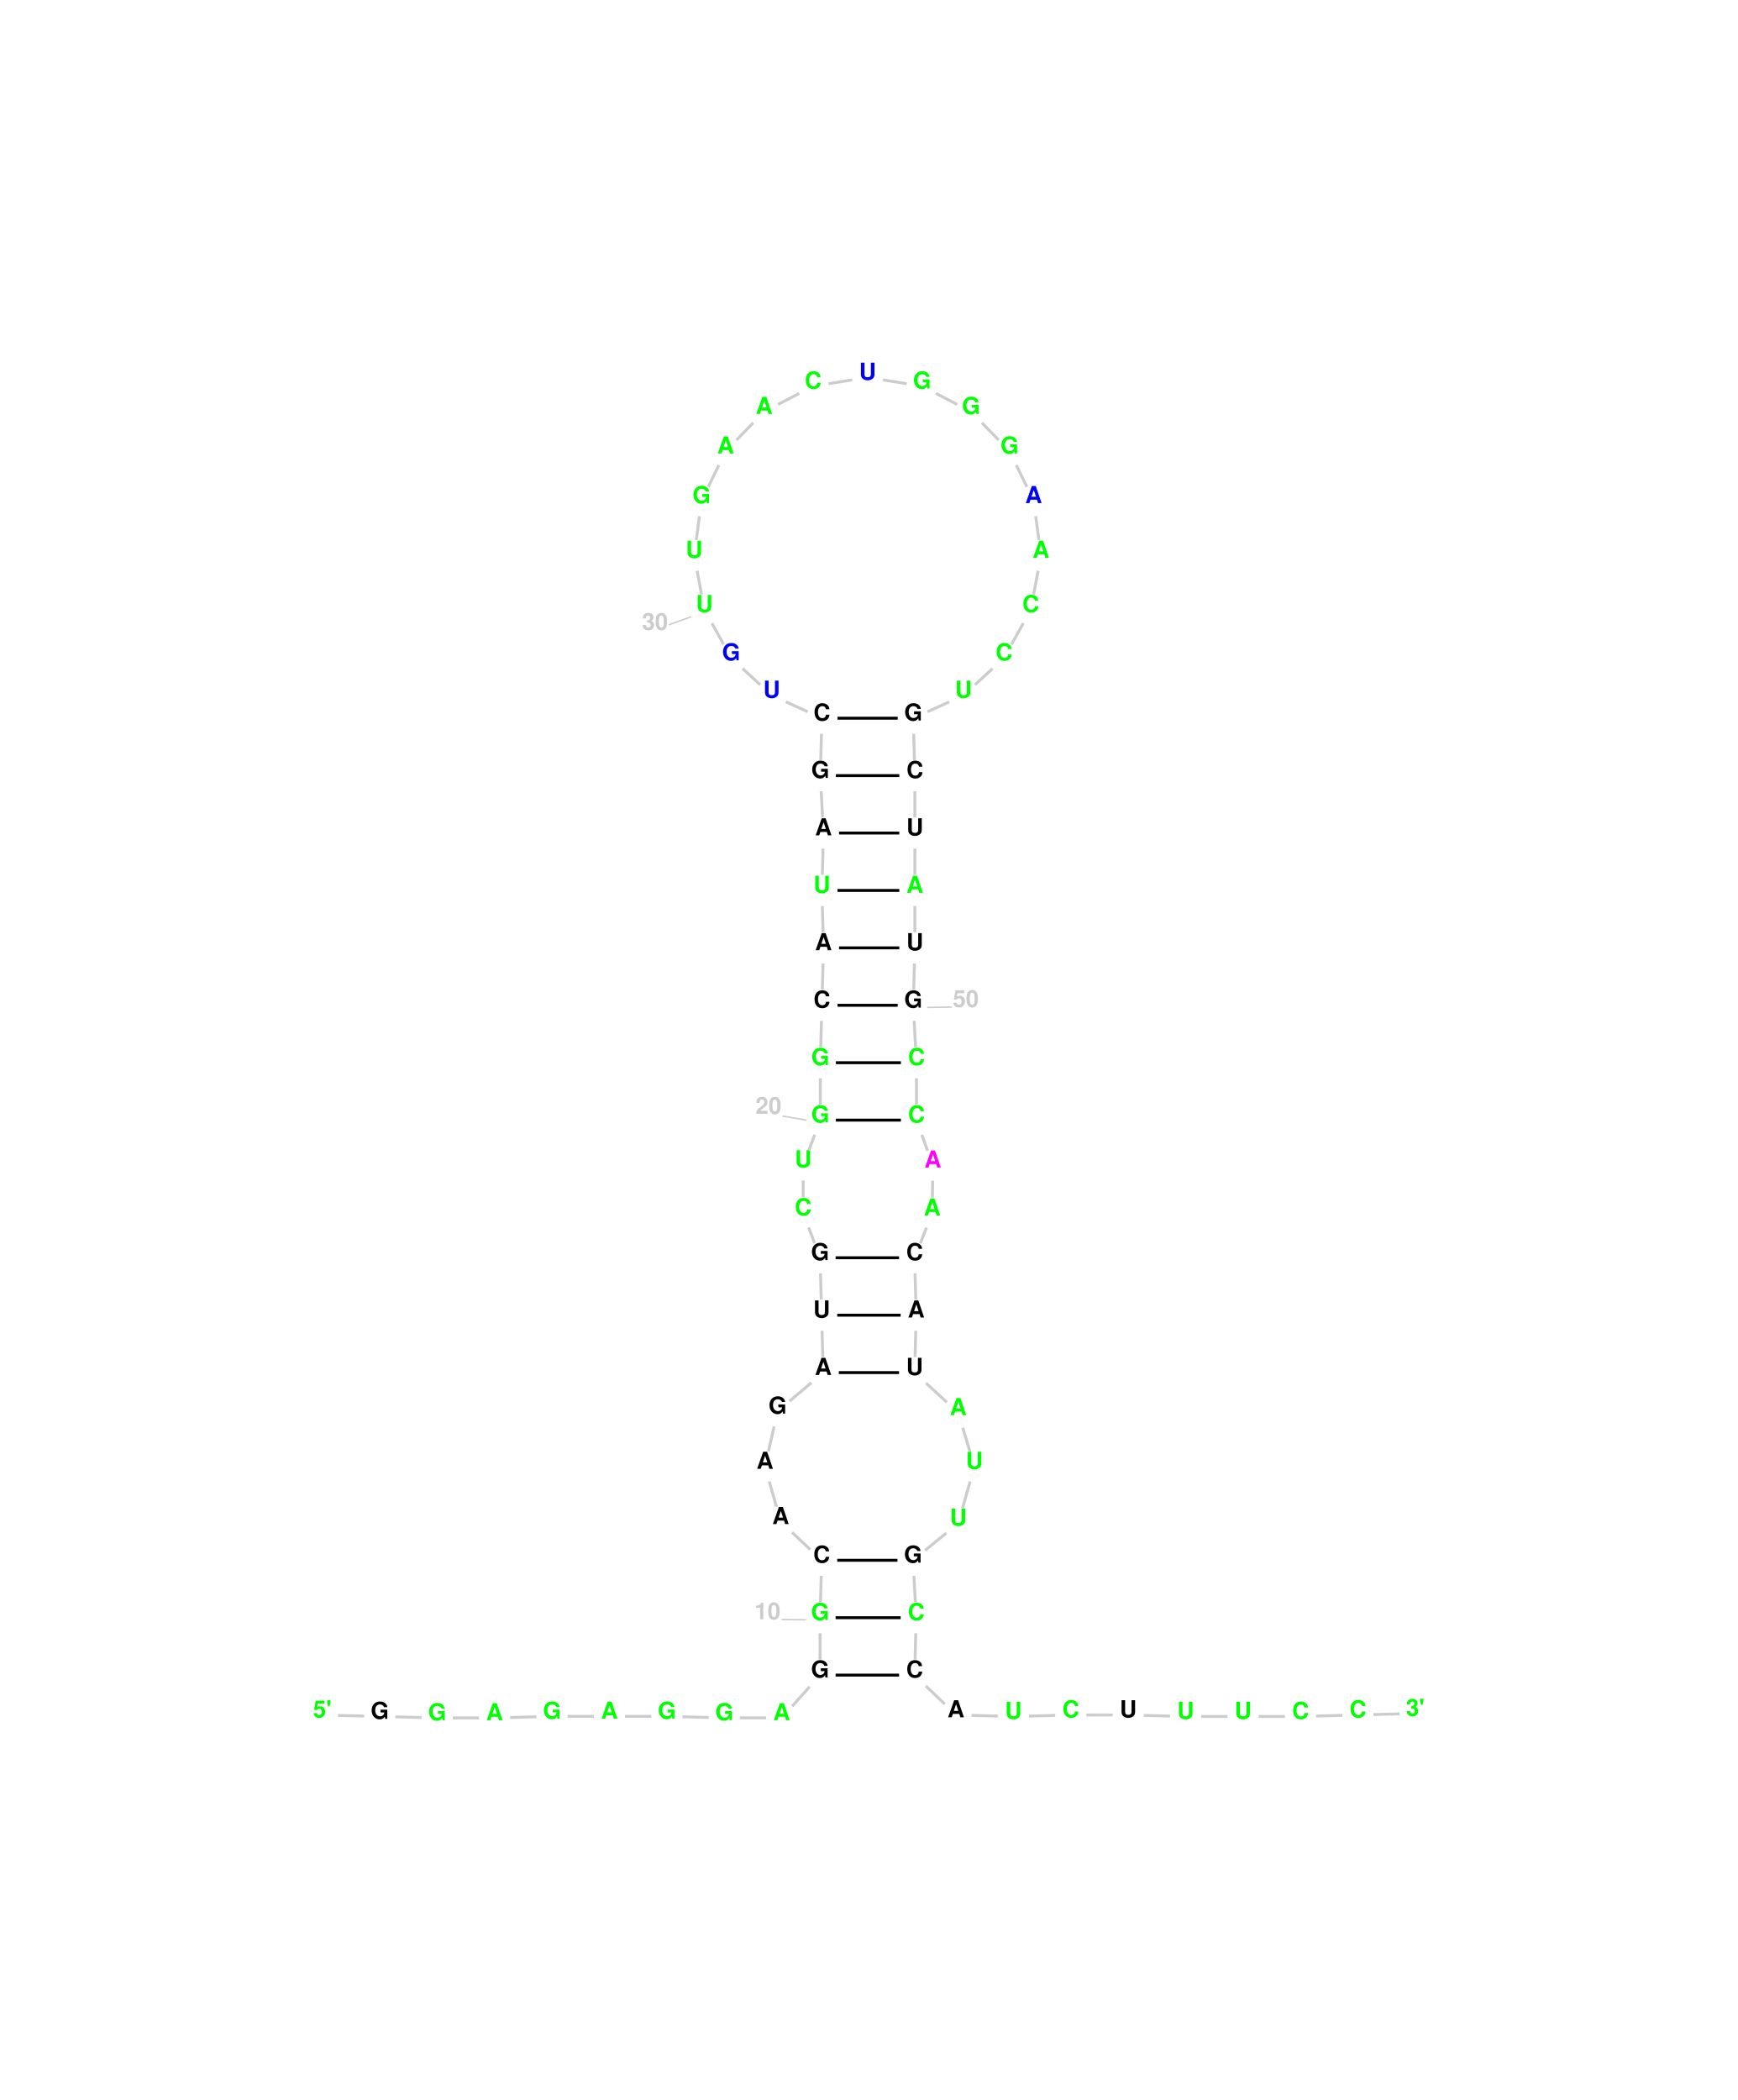
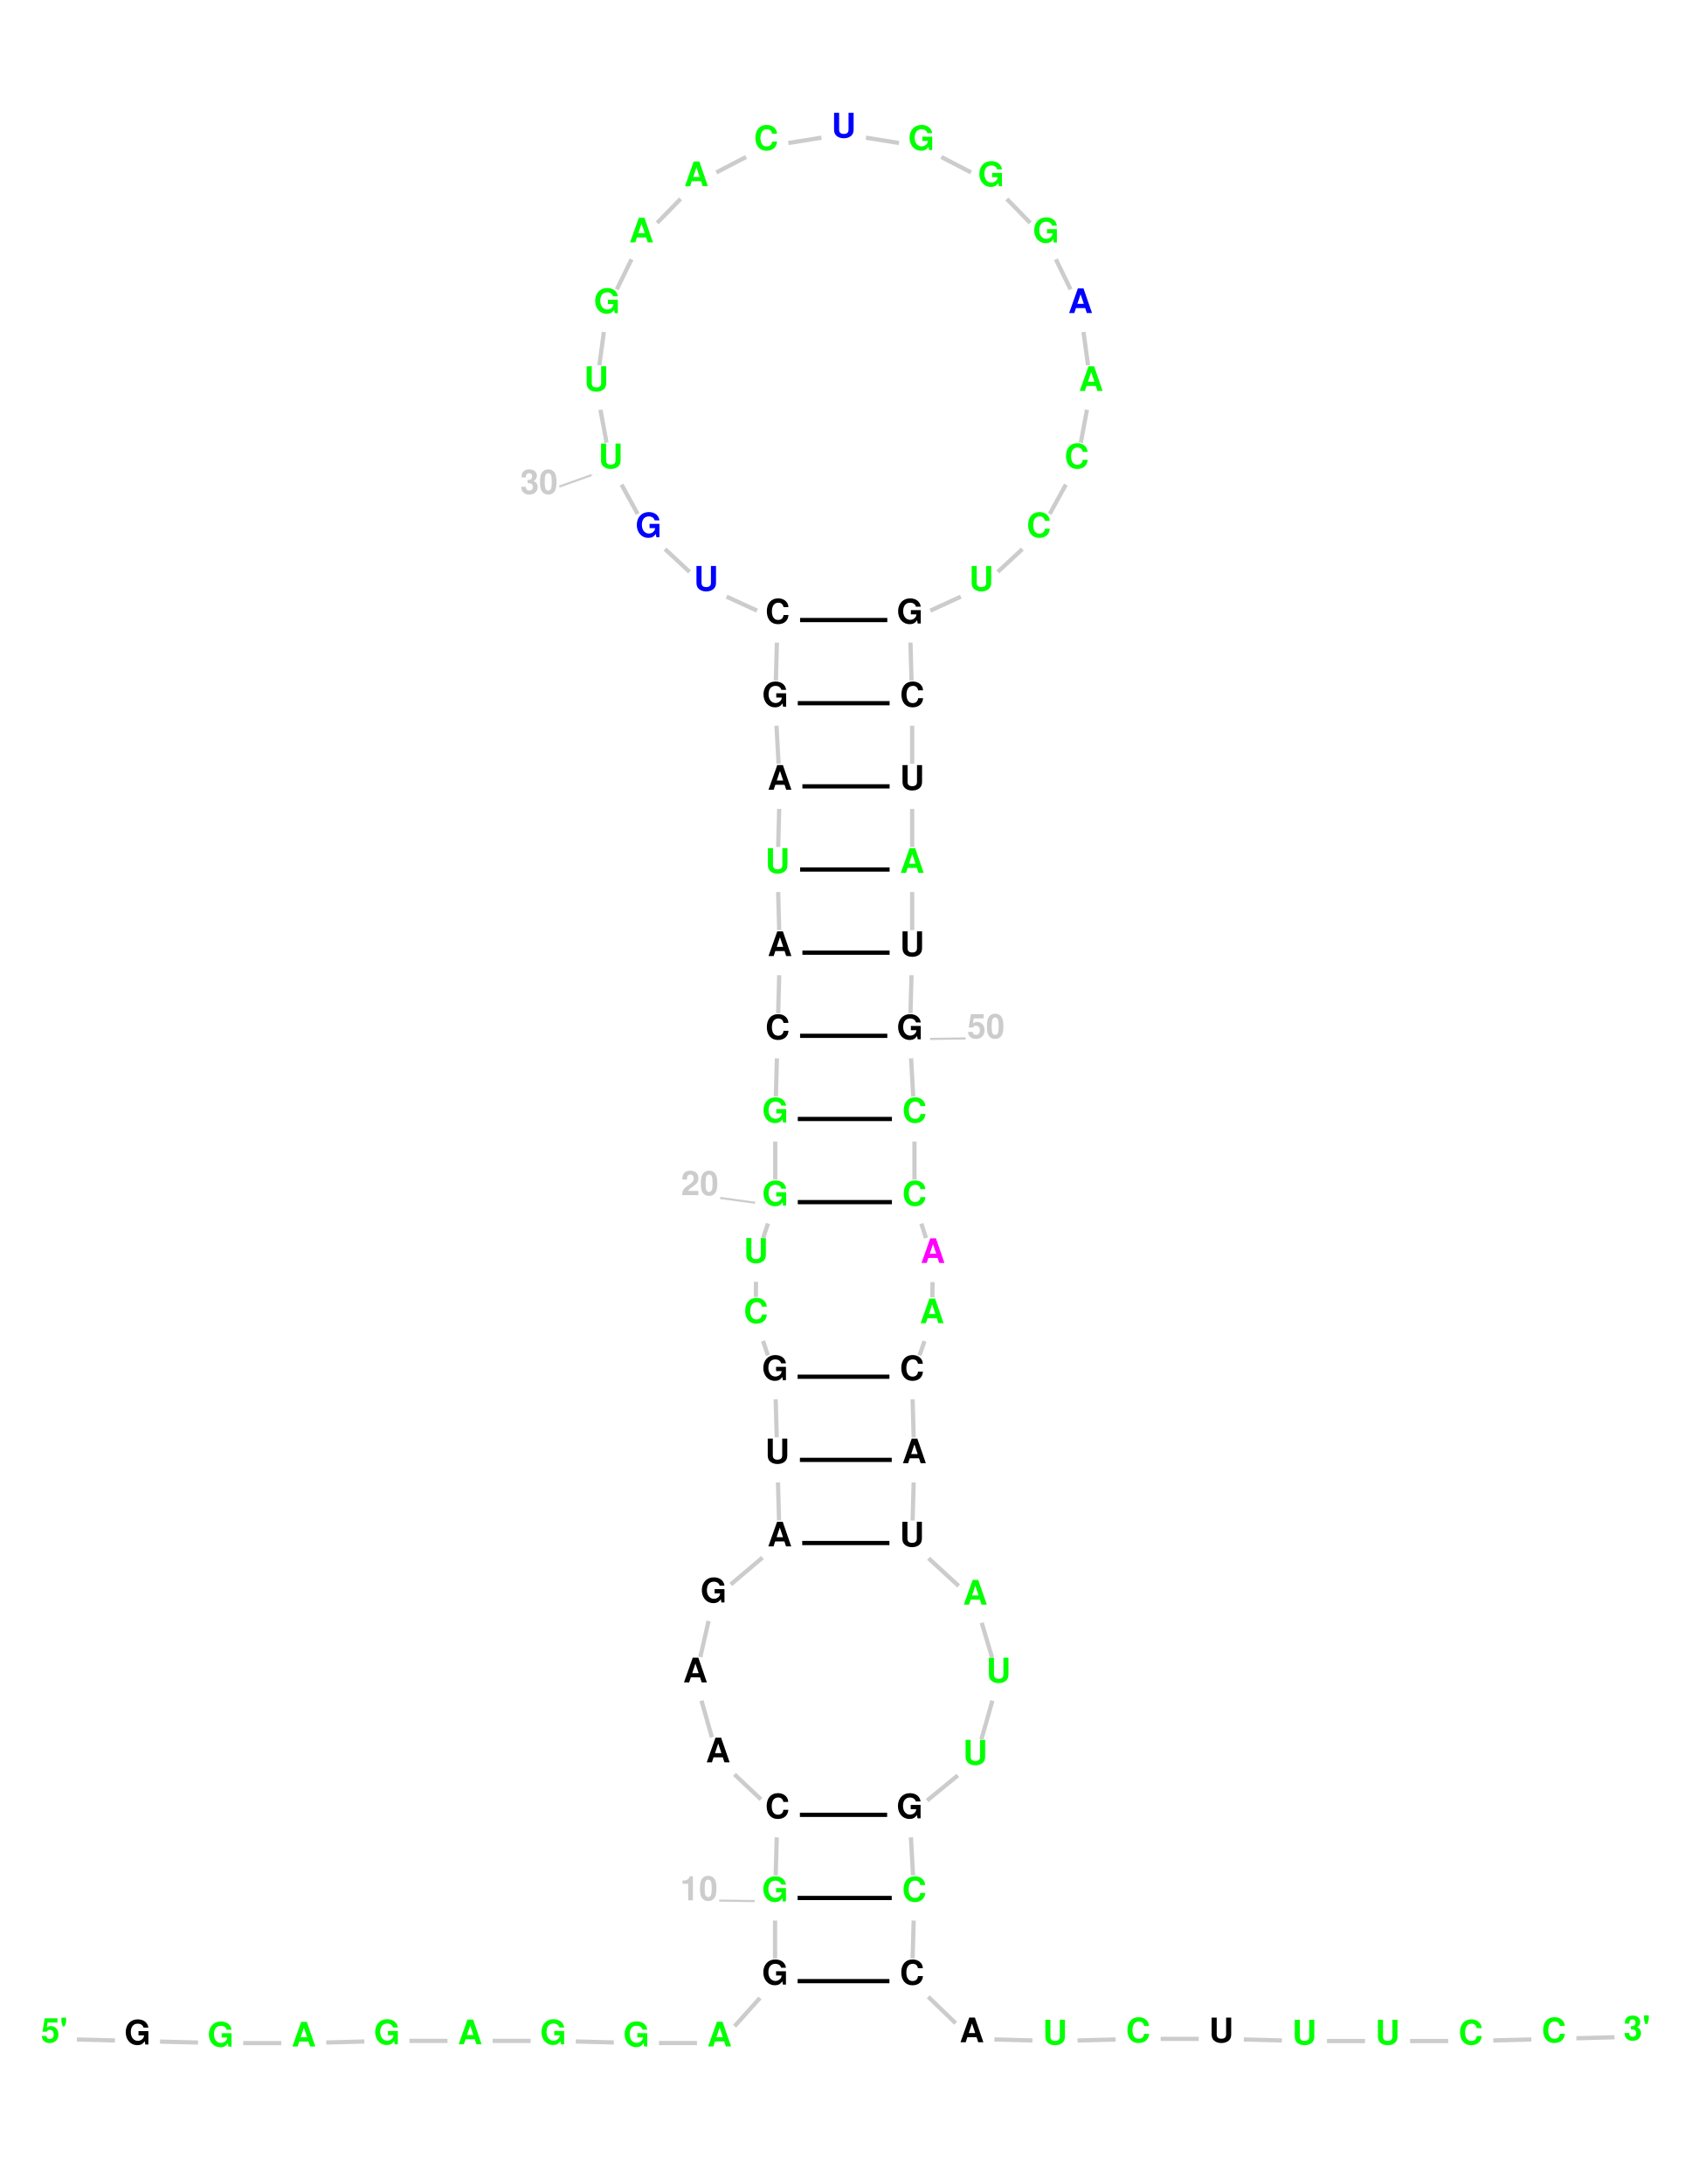
- <svg xmlns="http://www.w3.org/2000/svg" width="228.781" height="276.496">
+ <svg xmlns="http://www.w3.org/2000/svg" width="615.124" height="794.224">
  <g>
    <style type="text/css">


circle.red {stroke: rgb(255, 0, 255); fill: none; }
circle.green {stroke: rgb(0, 255, 0); fill: none; }
circle.blue {stroke: rgb(0, 0, 255); fill: none; }
circle.black {stroke: rgb(0, 0, 0); fill: none; }
circle.gray {stroke: rgb(204, 204, 204); fill: none; }
circle.brown {stroke: rgb(211.65, 104.55, 30.6); fill: none; }
- line.red {stroke: rgb(255, 0, 255); stroke-width: 0.384; }
- line.green {stroke: rgb(0, 255, 0); stroke-width: 0.384; }
- line.blue {stroke: rgb(0, 0, 255); stroke-width: 0.384; }
- line.black {stroke: rgb(0, 0, 0); stroke-width: 0.384; }
- line.gray {stroke: rgb(204, 204, 204); stroke-width: 0.384; }
- line.brown {stroke: rgb(211.65, 104.55, 30.6); stroke-width: 0.384; }
+ line.red {stroke: rgb(255, 0, 255); stroke-width: 1.538; }
+ line.green {stroke: rgb(0, 255, 0); stroke-width: 1.538; }
+ line.blue {stroke: rgb(0, 0, 255); stroke-width: 1.538; }
+ line.black {stroke: rgb(0, 0, 0); stroke-width: 1.538; }
+ line.gray {stroke: rgb(204, 204, 204); stroke-width: 1.538; }
+ line.brown {stroke: rgb(211.65, 104.55, 30.6); stroke-width: 1.538; }
line {stroke: rgb(0, 0, 0); }
- text.red {fill: rgb(255, 0, 255); font-size: 3.075px; font-weight: bold; font-family: Helvetica; }
- text.green {fill: rgb(0, 255, 0); font-size: 3.075px; font-weight: bold; font-family: Helvetica; }
- text.blue {fill: rgb(0, 0, 255); font-size: 3.075px; font-weight: bold; font-family: Helvetica; }
- text.black {fill: rgb(0, 0, 0); font-size: 3.075px; font-weight: bold; font-family: Helvetica; }
- text.gray {fill: rgb(204, 204, 204); font-size: 3.075px; font-weight: bold; font-family: Helvetica; }
- text.brown {fill: rgb(211.65, 104.55, 30.6); font-size: 3.075px; font-weight: bold; font-family: Helvetica; }
- text {fill: rgb(0, 0, 0); font-size: 3.075px; font-weight: bold; font-family: Helvetica; text-anchor: middle; alignment-baseline: middle; }
+ text.red {fill: rgb(255, 0, 255); font-size: 12.3px; font-weight: bold; font-family: Helvetica; }
+ text.green {fill: rgb(0, 255, 0); font-size: 12.3px; font-weight: bold; font-family: Helvetica; }
+ text.blue {fill: rgb(0, 0, 255); font-size: 12.3px; font-weight: bold; font-family: Helvetica; }
+ text.black {fill: rgb(0, 0, 0); font-size: 12.3px; font-weight: bold; font-family: Helvetica; }
+ text.gray {fill: rgb(204, 204, 204); font-size: 12.3px; font-weight: bold; font-family: Helvetica; }
+ text.brown {fill: rgb(211.65, 104.55, 30.6); font-size: 12.3px; font-weight: bold; font-family: Helvetica; }
+ text {fill: rgb(0, 0, 0); font-size: 12.3px; font-weight: bold; font-family: Helvetica; text-anchor: middle; alignment-baseline: middle; }

.pseudoknot_connection{stroke-linecap: round; stroke-opacity: 0.2; stroke-width: 1.5; }
- .pseudoknot_segment1{stroke-linecap: round; stroke-opacity: 0.4; stroke-width: 3.075; }
- .pseudoknot_segment2{stroke-linecap: round; stroke-opacity: 0.4; stroke-width: 3.075; }
- line.numbering-line{stroke: rgb(204, 204, 204); stroke-width: 0.192; }
+ .pseudoknot_segment1{stroke-linecap: round; stroke-opacity: 0.4; stroke-width: 12.3; }
+ .pseudoknot_segment2{stroke-linecap: round; stroke-opacity: 0.4; stroke-width: 12.3; }
+ line.numbering-line{stroke: rgb(204, 204, 204); stroke-width: 0.769; }
line.predicted{stroke: rgb(0, 0, 0); stroke-dasharray: 2; }
polyline{fill: none; stroke-linejoin: round; }
template{visibility: hidden; }
text.numbering-label{fill: rgb(204, 204, 204); }

</style>
  </g>
  <g>
-     <text x="42.441" y="226.115" class="green">5'</text>
-   </g>
-   <g>
-     <text x="50" y="226.306" class="black">G</text>
-   </g>
-   <g>
-     <text x="57.559" y="226.496" class="green">G</text>
-   </g>
-   <g>
-     <text x="65.12" y="226.496" class="green">A</text>
-   </g>
-   <g>
-     <text x="72.678" y="226.292" class="green">G</text>
-   </g>
-   <g>
-     <text x="80.239" y="226.292" class="green">A</text>
-   </g>
-   <g>
-     <text x="87.8" y="226.292" class="green">G</text>
-   </g>
-   <g>
-     <text x="95.359" y="226.488" class="green">G</text>
-   </g>
-   <g>
-     <text x="102.92" y="226.488" class="green">A</text>
-   </g>
-   <g>
-     <text x="107.97" y="220.861" class="black">G</text>
-   </g>
-   <g>
-     <line x1="110.02" y1="220.553" x2="118.37" y2="220.553" class="black" />
-   </g>
-   <g>
-     <text x="107.97" y="213.301" class="green">G</text>
-   </g>
-   <g>
-     <line x1="110.02" y1="212.993" x2="118.58" y2="212.993" class="black" />
-   </g>
-   <g>
-     <text x="101.052" y="213.204" class="numbering-label sequential">10</text>
-   </g>
-   <g>
-     <line x1="106.125" y1="213.275" x2="102.897" y2="213.23" class="numbering-line sequential" />
-   </g>
-   <g>
-     <text x="108.18" y="205.741" class="black">C</text>
-   </g>
-   <g>
-     <line x1="110.23" y1="205.433" x2="118.16" y2="205.433" class="black" />
-   </g>
-   <g>
-     <text x="102.79" y="200.661" class="black">A</text>
-   </g>
-   <g>
-     <text x="100.72" y="193.391" class="black">A</text>
-   </g>
-   <g>
-     <text x="102.38" y="186.121" class="black">G</text>
-   </g>
-   <g>
-     <text x="108.39" y="181.031" class="black">A</text>
-   </g>
-   <g>
-     <line x1="110.44" y1="180.723" x2="118.37" y2="180.723" class="black" />
-   </g>
-   <g>
-     <text x="108.18" y="173.471" class="black">U</text>
-   </g>
-   <g>
-     <line x1="110.23" y1="173.163" x2="118.58" y2="173.163" class="black" />
-   </g>
-   <g>
-     <text x="107.97" y="165.911" class="black">G</text>
-   </g>
-   <g>
-     <line x1="110.02" y1="165.603" x2="118.37" y2="165.603" class="black" />
-   </g>
-   <g>
-     <text x="105.743" y="160.003" class="green">C</text>
-   </g>
-   <g>
-     <text x="105.755" y="153.689" class="green">U</text>
-   </g>
-   <g>
-     <text x="108.003" y="147.789" class="green">G</text>
-   </g>
-   <g>
-     <line x1="110.053" y1="147.481" x2="118.613" y2="147.481" class="black" />
-   </g>
-   <g>
-     <text x="101.179" y="146.649" class="numbering-label sequential">20</text>
-   </g>
-   <g>
-     <line x1="106.183" y1="147.485" x2="103.024" y2="146.957" class="numbering-line sequential" />
-   </g>
-   <g>
-     <text x="108.003" y="140.229" class="green">G</text>
-   </g>
-   <g>
-     <line x1="110.053" y1="139.921" x2="118.613" y2="139.921" class="black" />
-   </g>
-   <g>
-     <text x="108.213" y="132.669" class="black">C</text>
-   </g>
-   <g>
-     <line x1="110.263" y1="132.361" x2="118.193" y2="132.361" class="black" />
-   </g>
-   <g>
-     <text x="108.423" y="125.109" class="black">A</text>
-   </g>
-   <g>
-     <line x1="110.473" y1="124.801" x2="118.403" y2="124.801" class="black" />
-   </g>
-   <g>
-     <text x="108.213" y="117.549" class="green">U</text>
-   </g>
-   <g>
-     <line x1="110.263" y1="117.241" x2="118.403" y2="117.241" class="black" />
-   </g>
-   <g>
-     <text x="108.423" y="109.989" class="black">A</text>
-   </g>
-   <g>
-     <line x1="110.473" y1="109.681" x2="118.403" y2="109.681" class="black" />
-   </g>
-   <g>
-     <text x="108.003" y="102.429" class="black">G</text>
-   </g>
-   <g>
-     <line x1="110.053" y1="102.121" x2="118.403" y2="102.121" class="black" />
-   </g>
-   <g>
-     <text x="108.213" y="94.869" class="black">C</text>
-   </g>
-   <g>
-     <line x1="110.263" y1="94.561" x2="118.193" y2="94.561" class="black" />
-   </g>
-   <g>
-     <text x="101.598" y="91.865" class="blue">U</text>
-   </g>
-   <g>
-     <text x="96.262" y="86.936" class="blue">G</text>
-   </g>
-   <g>
-     <text x="92.743" y="80.581" class="green">U</text>
-   </g>
-   <g>
-     <text x="86.234" y="82.927" class="numbering-label sequential">30</text>
-   </g>
-   <g>
-     <line x1="91.007" y1="81.206" x2="88.079" y2="82.262" class="numbering-line sequential" />
-   </g>
-   <g>
-     <text x="91.398" y="73.442" class="green">U</text>
-   </g>
-   <g>
-     <text x="92.364" y="66.242" class="green">G</text>
-   </g>
-   <g>
-     <text x="95.541" y="59.709" class="green">A</text>
-   </g>
-   <g>
-     <text x="100.609" y="54.505" class="green">A</text>
-   </g>
-   <g>
-     <text x="107.056" y="51.155" class="green">C</text>
-   </g>
-   <g>
-     <text x="114.228" y="50" class="blue">U</text>
-   </g>
-   <g>
-     <text x="121.4" y="51.155" class="green">G</text>
-   </g>
-   <g>
-     <text x="127.846" y="54.505" class="green">G</text>
-   </g>
-   <g>
-     <text x="132.915" y="59.709" class="green">G</text>
-   </g>
-   <g>
-     <text x="136.092" y="66.242" class="blue">A</text>
-   </g>
-   <g>
-     <text x="137.057" y="73.442" class="green">A</text>
-   </g>
-   <g>
-     <text x="135.713" y="80.581" class="green">C</text>
-   </g>
-   <g>
-     <text x="132.194" y="86.936" class="green">C</text>
-   </g>
-   <g>
-     <text x="126.857" y="91.865" class="green">U</text>
-   </g>
-   <g>
-     <text x="120.243" y="94.869" class="black">G</text>
-   </g>
-   <g>
-     <text x="120.453" y="102.429" class="black">C</text>
-   </g>
-   <g>
-     <text x="120.453" y="109.989" class="black">U</text>
-   </g>
-   <g>
-     <text x="120.453" y="117.549" class="green">A</text>
-   </g>
-   <g>
-     <text x="120.453" y="125.109" class="black">U</text>
-   </g>
-   <g>
-     <text x="120.243" y="132.669" class="black">G</text>
-   </g>
-   <g>
-     <text x="127.161" y="132.573" class="numbering-label sequential">50</text>
-   </g>
-   <g>
-     <line x1="122.088" y1="132.643" x2="125.316" y2="132.598" class="numbering-line sequential" />
-   </g>
-   <g>
-     <text x="120.663" y="140.229" class="green">C</text>
-   </g>
-   <g>
-     <text x="120.663" y="147.789" class="green">C</text>
-   </g>
-   <g>
-     <text x="122.821" y="153.723" class="red">A</text>
-   </g>
-   <g>
-     <text x="122.737" y="160.037" class="green">A</text>
-   </g>
-   <g>
-     <text x="120.42" y="165.911" class="black">C</text>
-   </g>
-   <g>
-     <text x="120.63" y="173.471" class="black">A</text>
-   </g>
-   <g>
-     <text x="120.42" y="181.031" class="black">U</text>
-   </g>
-   <g>
-     <text x="126.17" y="186.321" class="green">A</text>
-   </g>
-   <g>
-     <text x="128.29" y="193.391" class="green">U</text>
-   </g>
-   <g>
-     <text x="126.17" y="200.861" class="green">U</text>
-   </g>
-   <g>
-     <text x="120.21" y="205.741" class="black">G</text>
-   </g>
-   <g>
-     <text x="120.63" y="213.301" class="green">C</text>
-   </g>
-   <g>
-     <text x="120.42" y="220.861" class="black">C</text>
-   </g>
-   <g>
-     <text x="125.864" y="226.108" class="black">A</text>
-   </g>
-   <g>
-     <text x="133.422" y="226.309" class="green">U</text>
-   </g>
-   <g>
-     <text x="140.981" y="226.111" class="green">C</text>
-   </g>
-   <g>
-     <text x="148.542" y="226.111" class="black">U</text>
-   </g>
-   <g>
-     <text x="156.1" y="226.307" class="green">U</text>
-   </g>
-   <g>
-     <text x="163.661" y="226.307" class="green">U</text>
-   </g>
-   <g>
-     <text x="171.223" y="226.307" class="green">C</text>
-   </g>
-   <g>
-     <text x="178.781" y="226.108" class="green">C</text>
-   </g>
-   <g>
-     <text x="186.34" y="225.91" class="green">3'</text>
-   </g>
-   <g>
-     <line x1="44.491" y1="225.859" x2="47.951" y2="225.946" class="gray" />
-   </g>
-   <g>
-     <line x1="52.049" y1="226.05" x2="55.509" y2="226.137" class="gray" />
-   </g>
-   <g>
-     <line x1="59.609" y1="226.189" x2="63.07" y2="226.189" class="gray" />
-   </g>
-   <g>
-     <line x1="67.169" y1="226.134" x2="70.629" y2="226.04" class="gray" />
-   </g>
-   <g>
-     <line x1="74.728" y1="225.985" x2="78.189" y2="225.985" class="gray" />
-   </g>
-   <g>
-     <line x1="82.289" y1="225.985" x2="85.751" y2="225.985" class="gray" />
-   </g>
-   <g>
-     <line x1="89.85" y1="226.038" x2="93.31" y2="226.128" class="gray" />
-   </g>
-   <g>
-     <line x1="97.409" y1="226.181" x2="100.87" y2="226.181" class="gray" />
-   </g>
-   <g>
-     <line x1="104.289" y1="224.655" x2="106.601" y2="222.079" class="gray" />
-   </g>
-   <g>
-     <line x1="107.97" y1="218.503" x2="107.97" y2="215.043" class="gray" />
-   </g>
-   <g>
-     <line x1="108.027" y1="210.944" x2="108.123" y2="207.482" class="gray" />
-   </g>
-   <g>
-     <line x1="106.688" y1="204.027" x2="104.282" y2="201.759" class="gray" />
-   </g>
-   <g>
-     <line x1="102.229" y1="198.381" x2="101.281" y2="195.055" class="gray" />
-   </g>
-   <g>
-     <line x1="101.176" y1="191.085" x2="101.924" y2="187.812" class="gray" />
-   </g>
-   <g>
-     <line x1="103.944" y1="184.488" x2="106.826" y2="182.048" class="gray" />
-   </g>
-   <g>
-     <line x1="108.333" y1="178.674" x2="108.237" y2="175.212" class="gray" />
-   </g>
-   <g>
-     <line x1="108.123" y1="171.114" x2="108.027" y2="167.652" class="gray" />
-   </g>
-   <g>
-     <line x1="107.247" y1="163.685" x2="106.466" y2="161.613" class="gray" />
-   </g>
-   <g>
-     <line x1="105.747" y1="157.645" x2="105.751" y2="155.431" class="gray" />
-   </g>
-   <g>
-     <line x1="106.485" y1="151.466" x2="107.273" y2="149.397" class="gray" />
-   </g>
-   <g>
-     <line x1="108.003" y1="145.431" x2="108.003" y2="141.971" class="gray" />
-   </g>
-   <g>
-     <line x1="108.06" y1="137.872" x2="108.156" y2="134.411" class="gray" />
-   </g>
-   <g>
-     <line x1="108.27" y1="130.312" x2="108.366" y2="126.851" class="gray" />
-   </g>
-   <g>
-     <line x1="108.366" y1="122.752" x2="108.27" y2="119.291" class="gray" />
-   </g>
-   <g>
-     <line x1="108.27" y1="115.192" x2="108.366" y2="111.731" class="gray" />
-   </g>
-   <g>
-     <line x1="108.309" y1="107.635" x2="108.117" y2="104.168" class="gray" />
-   </g>
-   <g>
-     <line x1="108.06" y1="100.072" x2="108.156" y2="96.611" class="gray" />
-   </g>
-   <g>
-     <line x1="106.346" y1="93.714" x2="103.465" y2="92.405" class="gray" />
-   </g>
-   <g>
-     <line x1="100.092" y1="90.167" x2="97.768" y2="88.02" class="gray" />
-   </g>
-   <g>
-     <line x1="95.269" y1="84.835" x2="93.736" y2="82.067" class="gray" />
-   </g>
-   <g>
-     <line x1="92.364" y1="78.259" x2="91.778" y2="75.149" class="gray" />
-   </g>
-   <g>
-     <line x1="91.671" y1="71.103" x2="92.091" y2="67.966" class="gray" />
-   </g>
-   <g>
-     <line x1="93.26" y1="64.091" x2="94.644" y2="61.245" class="gray" />
-   </g>
-   <g>
-     <line x1="96.971" y1="57.933" x2="99.179" y2="55.666" class="gray" />
-   </g>
-   <g>
-     <line x1="102.429" y1="53.252" x2="105.237" y2="51.793" class="gray" />
-   </g>
-   <g>
-     <line x1="109.08" y1="50.522" x2="112.204" y2="50.019" class="gray" />
-   </g>
-   <g>
-     <line x1="116.252" y1="50.019" x2="119.376" y2="50.522" class="gray" />
-   </g>
-   <g>
-     <line x1="123.219" y1="51.793" x2="126.027" y2="53.252" class="gray" />
-   </g>
-   <g>
-     <line x1="129.277" y1="55.666" x2="131.484" y2="57.933" class="gray" />
-   </g>
-   <g>
-     <line x1="133.811" y1="61.245" x2="135.196" y2="64.091" class="gray" />
-   </g>
-   <g>
-     <line x1="136.365" y1="67.966" x2="136.785" y2="71.103" class="gray" />
-   </g>
-   <g>
-     <line x1="136.678" y1="75.149" x2="136.092" y2="78.259" class="gray" />
-   </g>
-   <g>
-     <line x1="134.72" y1="82.067" x2="133.187" y2="84.835" class="gray" />
-   </g>
-   <g>
-     <line x1="130.688" y1="88.02" x2="128.363" y2="90.167" class="gray" />
-   </g>
-   <g>
-     <line x1="124.991" y1="92.405" x2="122.109" y2="93.714" class="gray" />
-   </g>
-   <g>
-     <line x1="120.3" y1="96.611" x2="120.396" y2="100.072" class="gray" />
-   </g>
-   <g>
-     <line x1="120.453" y1="104.171" x2="120.453" y2="107.631" class="gray" />
-   </g>
-   <g>
-     <line x1="120.453" y1="111.731" x2="120.453" y2="115.191" class="gray" />
-   </g>
-   <g>
-     <line x1="120.453" y1="119.291" x2="120.453" y2="122.751" class="gray" />
-   </g>
-   <g>
-     <line x1="120.396" y1="126.851" x2="120.3" y2="130.312" class="gray" />
-   </g>
-   <g>
-     <line x1="120.357" y1="134.408" x2="120.549" y2="137.875" class="gray" />
-   </g>
-   <g>
-     <line x1="120.663" y1="141.971" x2="120.663" y2="145.431" class="gray" />
-   </g>
-   <g>
-     <line x1="121.364" y1="149.408" x2="122.121" y2="151.489" class="gray" />
-   </g>
-   <g>
-     <line x1="122.794" y1="155.465" x2="122.764" y2="157.679" class="gray" />
-   </g>
-   <g>
-     <line x1="121.985" y1="161.636" x2="121.172" y2="163.696" class="gray" />
-   </g>
-   <g>
-     <line x1="120.477" y1="167.652" x2="120.573" y2="171.114" class="gray" />
-   </g>
-   <g>
-     <line x1="120.573" y1="175.212" x2="120.477" y2="178.674" class="gray" />
-   </g>
-   <g>
-     <line x1="121.929" y1="182.111" x2="124.661" y2="184.625" class="gray" />
-   </g>
-   <g>
-     <line x1="126.759" y1="187.977" x2="127.701" y2="191.119" class="gray" />
-   </g>
-   <g>
-     <line x1="127.73" y1="195.055" x2="126.73" y2="198.581" class="gray" />
-   </g>
-   <g>
-     <line x1="124.584" y1="201.852" x2="121.796" y2="204.134" class="gray" />
-   </g>
-   <g>
-     <line x1="120.324" y1="207.48" x2="120.516" y2="210.946" class="gray" />
-   </g>
-   <g>
-     <line x1="120.573" y1="215.042" x2="120.477" y2="218.504" class="gray" />
-   </g>
-   <g>
-     <line x1="121.896" y1="221.976" x2="124.388" y2="224.378" class="gray" />
-   </g>
-   <g>
-     <line x1="127.913" y1="225.855" x2="131.373" y2="225.947" class="gray" />
-   </g>
-   <g>
-     <line x1="135.471" y1="225.948" x2="138.931" y2="225.857" class="gray" />
-   </g>
-   <g>
-     <line x1="143.031" y1="225.803" x2="146.492" y2="225.803" class="gray" />
-   </g>
-   <g>
-     <line x1="150.591" y1="225.856" x2="154.051" y2="225.946" class="gray" />
-   </g>
-   <g>
-     <line x1="158.15" y1="225.999" x2="161.611" y2="225.999" class="gray" />
-   </g>
-   <g>
-     <line x1="165.711" y1="225.999" x2="169.173" y2="225.999" class="gray" />
-   </g>
-   <g>
-     <line x1="173.272" y1="225.945" x2="176.732" y2="225.855" class="gray" />
-   </g>
-   <g>
-     <line x1="180.83" y1="225.747" x2="184.29" y2="225.656" class="gray" />
+     <text x="19.765" y="742.697" class="green">5'</text>
+   </g>
+   <g>
+     <text x="50" y="743.461" class="black">G</text>
+   </g>
+   <g>
+     <text x="80.235" y="744.224" class="green">G</text>
+   </g>
+   <g>
+     <text x="110.479" y="744.224" class="green">A</text>
+   </g>
+   <g>
+     <text x="140.713" y="743.408" class="green">G</text>
+   </g>
+   <g>
+     <text x="170.957" y="743.408" class="green">A</text>
+   </g>
+   <g>
+     <text x="201.202" y="743.408" class="green">G</text>
+   </g>
+   <g>
+     <text x="231.436" y="744.191" class="green">G</text>
+   </g>
+   <g>
+     <text x="261.681" y="744.191" class="green">A</text>
+   </g>
+   <g>
+     <text x="281.88" y="721.681" class="black">G</text>
+   </g>
+   <g>
+     <line x1="290.08" y1="720.451" x2="323.48" y2="720.451" class="black" />
+   </g>
+   <g>
+     <text x="281.88" y="691.441" class="green">G</text>
+   </g>
+   <g>
+     <line x1="290.08" y1="690.211" x2="324.32" y2="690.211" class="black" />
+   </g>
+   <g>
+     <text x="254.207" y="691.056" class="numbering-label sequential">10</text>
+   </g>
+   <g>
+     <line x1="274.5" y1="691.338" x2="261.587" y2="691.159" class="numbering-line sequential" />
+   </g>
+   <g>
+     <text x="282.72" y="661.201" class="black">C</text>
+   </g>
+   <g>
+     <line x1="290.92" y1="659.971" x2="322.64" y2="659.971" class="black" />
+   </g>
+   <g>
+     <text x="261.16" y="640.881" class="black">A</text>
+   </g>
+   <g>
+     <text x="252.88" y="611.801" class="black">A</text>
+   </g>
+   <g>
+     <text x="259.52" y="582.721" class="black">G</text>
+   </g>
+   <g>
+     <text x="283.56" y="562.361" class="black">A</text>
+   </g>
+   <g>
+     <line x1="291.76" y1="561.131" x2="323.48" y2="561.131" class="black" />
+   </g>
+   <g>
+     <text x="282.72" y="532.121" class="black">U</text>
+   </g>
+   <g>
+     <line x1="290.92" y1="530.891" x2="324.32" y2="530.891" class="black" />
+   </g>
+   <g>
+     <text x="281.88" y="501.881" class="black">G</text>
+   </g>
+   <g>
+     <line x1="290.08" y1="500.651" x2="323.48" y2="500.651" class="black" />
+   </g>
+   <g>
+     <text x="274.912" y="481.092" class="green">C</text>
+   </g>
+   <g>
+     <text x="274.934" y="459.168" class="green">U</text>
+   </g>
+   <g>
+     <text x="281.943" y="438.393" class="green">G</text>
+   </g>
+   <g>
+     <line x1="290.143" y1="437.163" x2="324.383" y2="437.163" class="black" />
+   </g>
+   <g>
+     <text x="254.526" y="434.626" class="numbering-label sequential">20</text>
+   </g>
+   <g>
+     <line x1="274.632" y1="437.389" x2="261.906" y2="435.64" class="numbering-line sequential" />
+   </g>
+   <g>
+     <text x="281.943" y="408.153" class="green">G</text>
+   </g>
+   <g>
+     <line x1="290.143" y1="406.923" x2="324.383" y2="406.923" class="black" />
+   </g>
+   <g>
+     <text x="282.783" y="377.913" class="black">C</text>
+   </g>
+   <g>
+     <line x1="290.983" y1="376.683" x2="322.703" y2="376.683" class="black" />
+   </g>
+   <g>
+     <text x="283.623" y="347.673" class="black">A</text>
+   </g>
+   <g>
+     <line x1="291.823" y1="346.443" x2="323.543" y2="346.443" class="black" />
+   </g>
+   <g>
+     <text x="282.783" y="317.433" class="green">U</text>
+   </g>
+   <g>
+     <line x1="290.983" y1="316.203" x2="323.543" y2="316.203" class="black" />
+   </g>
+   <g>
+     <text x="283.623" y="287.193" class="black">A</text>
+   </g>
+   <g>
+     <line x1="291.823" y1="285.963" x2="323.543" y2="285.963" class="black" />
+   </g>
+   <g>
+     <text x="281.943" y="256.953" class="black">G</text>
+   </g>
+   <g>
+     <line x1="290.143" y1="255.723" x2="323.543" y2="255.723" class="black" />
+   </g>
+   <g>
+     <text x="282.783" y="226.713" class="black">C</text>
+   </g>
+   <g>
+     <line x1="290.983" y1="225.483" x2="322.703" y2="225.483" class="black" />
+   </g>
+   <g>
+     <text x="256.801" y="214.793" class="blue">U</text>
+   </g>
+   <g>
+     <text x="235.868" y="195.326" class="blue">G</text>
+   </g>
+   <g>
+     <text x="222.096" y="170.276" class="green">U</text>
+   </g>
+   <g>
+     <text x="196.034" y="179.587" class="numbering-label sequential">30</text>
+   </g>
+   <g>
+     <line x1="215.146" y1="172.759" x2="203.414" y2="176.951" class="numbering-line sequential" />
+   </g>
+   <g>
+     <text x="216.875" y="142.17" class="green">U</text>
+   </g>
+   <g>
+     <text x="220.731" y="113.845" class="green">G</text>
+   </g>
+   <g>
+     <text x="233.276" y="88.159" class="green">A</text>
+   </g>
+   <g>
+     <text x="253.244" y="67.702" class="green">A</text>
+   </g>
+   <g>
+     <text x="278.62" y="54.54" class="green">C</text>
+   </g>
+   <g>
+     <text x="306.843" y="50" class="blue">U</text>
+   </g>
+   <g>
+     <text x="335.066" y="54.54" class="green">G</text>
+   </g>
+   <g>
+     <text x="360.442" y="67.702" class="green">G</text>
+   </g>
+   <g>
+     <text x="380.41" y="88.159" class="green">G</text>
+   </g>
+   <g>
+     <text x="392.955" y="113.845" class="blue">A</text>
+   </g>
+   <g>
+     <text x="396.811" y="142.17" class="green">A</text>
+   </g>
+   <g>
+     <text x="391.59" y="170.276" class="green">C</text>
+   </g>
+   <g>
+     <text x="377.818" y="195.326" class="green">C</text>
+   </g>
+   <g>
+     <text x="356.885" y="214.793" class="green">U</text>
+   </g>
+   <g>
+     <text x="330.903" y="226.713" class="black">G</text>
+   </g>
+   <g>
+     <text x="331.743" y="256.953" class="black">C</text>
+   </g>
+   <g>
+     <text x="331.743" y="287.193" class="black">U</text>
+   </g>
+   <g>
+     <text x="331.743" y="317.433" class="green">A</text>
+   </g>
+   <g>
+     <text x="331.743" y="347.673" class="black">U</text>
+   </g>
+   <g>
+     <text x="330.903" y="377.913" class="black">G</text>
+   </g>
+   <g>
+     <text x="358.575" y="377.529" class="numbering-label sequential">50</text>
+   </g>
+   <g>
+     <line x1="338.282" y1="377.811" x2="351.195" y2="377.631" class="numbering-line sequential" />
+   </g>
+   <g>
+     <text x="332.583" y="408.153" class="green">C</text>
+   </g>
+   <g>
+     <text x="332.583" y="438.393" class="green">C</text>
+   </g>
+   <g>
+     <text x="339.277" y="459.274" class="red">A</text>
+   </g>
+   <g>
+     <text x="338.965" y="481.199" class="green">A</text>
+   </g>
+   <g>
+     <text x="331.68" y="501.881" class="black">C</text>
+   </g>
+   <g>
+     <text x="332.52" y="532.121" class="black">A</text>
+   </g>
+   <g>
+     <text x="331.68" y="562.361" class="black">U</text>
+   </g>
+   <g>
+     <text x="354.68" y="583.521" class="green">A</text>
+   </g>
+   <g>
+     <text x="363.16" y="611.801" class="green">U</text>
+   </g>
+   <g>
+     <text x="354.68" y="641.681" class="green">U</text>
+   </g>
+   <g>
+     <text x="330.84" y="661.201" class="black">G</text>
+   </g>
+   <g>
+     <text x="332.52" y="691.441" class="green">C</text>
+   </g>
+   <g>
+     <text x="331.68" y="721.681" class="black">C</text>
+   </g>
+   <g>
+     <text x="353.454" y="742.671" class="black">A</text>
+   </g>
+   <g>
+     <text x="383.688" y="743.476" class="green">U</text>
+   </g>
+   <g>
+     <text x="413.922" y="742.681" class="green">C</text>
+   </g>
+   <g>
+     <text x="444.167" y="742.681" class="black">U</text>
+   </g>
+   <g>
+     <text x="474.401" y="743.466" class="green">U</text>
+   </g>
+   <g>
+     <text x="504.646" y="743.466" class="green">U</text>
+   </g>
+   <g>
+     <text x="534.89" y="743.466" class="green">C</text>
+   </g>
+   <g>
+     <text x="565.124" y="742.671" class="green">C</text>
+   </g>
+   <g>
+     <text x="595.358" y="741.876" class="green">3'</text>
+   </g>
+   <g>
+     <line x1="27.962" y1="741.674" x2="41.803" y2="742.024" class="gray" />
+   </g>
+   <g>
+     <line x1="58.197" y1="742.438" x2="72.037" y2="742.787" class="gray" />
+   </g>
+   <g>
+     <line x1="88.435" y1="742.994" x2="102.279" y2="742.994" class="gray" />
+   </g>
+   <g>
+     <line x1="118.676" y1="742.773" x2="132.516" y2="742.399" class="gray" />
+   </g>
+   <g>
+     <line x1="148.913" y1="742.178" x2="162.757" y2="742.178" class="gray" />
+   </g>
+   <g>
+     <line x1="179.157" y1="742.178" x2="193.002" y2="742.178" class="gray" />
+   </g>
+   <g>
+     <line x1="209.399" y1="742.39" x2="223.239" y2="742.749" class="gray" />
+   </g>
+   <g>
+     <line x1="239.636" y1="742.961" x2="253.481" y2="742.961" class="gray" />
+   </g>
+   <g>
+     <line x1="267.157" y1="736.858" x2="276.403" y2="726.554" class="gray" />
+   </g>
+   <g>
+     <line x1="281.88" y1="712.251" x2="281.88" y2="698.411" class="gray" />
+   </g>
+   <g>
+     <line x1="282.107" y1="682.014" x2="282.492" y2="668.167" class="gray" />
+   </g>
+   <g>
+     <line x1="276.752" y1="654.346" x2="267.127" y2="645.275" class="gray" />
+   </g>
+   <g>
+     <line x1="258.914" y1="631.764" x2="255.125" y2="618.457" class="gray" />
+   </g>
+   <g>
+     <line x1="254.705" y1="602.576" x2="257.694" y2="589.485" class="gray" />
+   </g>
+   <g>
+     <line x1="265.777" y1="576.191" x2="277.302" y2="566.43" class="gray" />
+   </g>
+   <g>
+     <line x1="283.332" y1="552.934" x2="282.947" y2="539.087" class="gray" />
+   </g>
+   <g>
+     <line x1="282.492" y1="522.694" x2="282.107" y2="508.847" class="gray" />
+   </g>
+   <g>
+     <line x1="279.274" y1="492.876" x2="277.518" y2="487.637" class="gray" />
+   </g>
+   <g>
+     <line x1="274.92" y1="471.662" x2="274.925" y2="466.138" class="gray" />
+   </g>
+   <g>
+     <line x1="277.555" y1="450.168" x2="279.321" y2="444.933" class="gray" />
+   </g>
+   <g>
+     <line x1="281.943" y1="428.963" x2="281.943" y2="415.123" class="gray" />
+   </g>
+   <g>
+     <line x1="282.171" y1="398.726" x2="282.555" y2="384.88" class="gray" />
+   </g>
+   <g>
+     <line x1="283.011" y1="368.486" x2="283.395" y2="354.64" class="gray" />
+   </g>
+   <g>
+     <line x1="283.395" y1="338.246" x2="283.011" y2="324.4" class="gray" />
+   </g>
+   <g>
+     <line x1="283.011" y1="308.006" x2="283.395" y2="294.16" class="gray" />
+   </g>
+   <g>
+     <line x1="283.168" y1="277.776" x2="282.398" y2="263.911" class="gray" />
+   </g>
+   <g>
+     <line x1="282.171" y1="247.526" x2="282.555" y2="233.68" class="gray" />
+   </g>
+   <g>
+     <line x1="275.33" y1="222.064" x2="264.254" y2="216.982" class="gray" />
+   </g>
+   <g>
+     <line x1="250.796" y1="207.979" x2="241.872" y2="199.68" class="gray" />
+   </g>
+   <g>
+     <line x1="231.917" y1="186.91" x2="226.046" y2="176.231" class="gray" />
+   </g>
+   <g>
+     <line x1="220.598" y1="160.983" x2="218.372" y2="149.002" class="gray" />
+   </g>
+   <g>
+     <line x1="217.981" y1="132.815" x2="219.625" y2="120.74" class="gray" />
+   </g>
+   <g>
+     <line x1="224.33" y1="105.247" x2="229.678" y2="94.297" class="gray" />
+   </g>
+   <g>
+     <line x1="239.004" y1="81.061" x2="247.516" y2="72.34" class="gray" />
+   </g>
+   <g>
+     <line x1="260.523" y1="62.697" x2="271.341" y2="57.086" class="gray" />
+   </g>
+   <g>
+     <line x1="286.716" y1="52.008" x2="298.747" y2="50.072" class="gray" />
+   </g>
+   <g>
+     <line x1="314.939" y1="50.072" x2="326.97" y2="52.008" class="gray" />
+   </g>
+   <g>
+     <line x1="342.345" y1="57.086" x2="353.163" y2="62.697" class="gray" />
+   </g>
+   <g>
+     <line x1="366.17" y1="72.34" x2="374.682" y2="81.061" class="gray" />
+   </g>
+   <g>
+     <line x1="384.008" y1="94.297" x2="389.356" y2="105.247" class="gray" />
+   </g>
+   <g>
+     <line x1="394.061" y1="120.74" x2="395.705" y2="132.815" class="gray" />
+   </g>
+   <g>
+     <line x1="395.314" y1="149.002" x2="393.088" y2="160.983" class="gray" />
+   </g>
+   <g>
+     <line x1="387.64" y1="176.231" x2="381.769" y2="186.91" class="gray" />
+   </g>
+   <g>
+     <line x1="371.814" y1="199.68" x2="362.89" y2="207.979" class="gray" />
+   </g>
+   <g>
+     <line x1="349.432" y1="216.982" x2="338.356" y2="222.064" class="gray" />
+   </g>
+   <g>
+     <line x1="331.131" y1="233.68" x2="331.515" y2="247.526" class="gray" />
+   </g>
+   <g>
+     <line x1="331.743" y1="263.923" x2="331.743" y2="277.763" class="gray" />
+   </g>
+   <g>
+     <line x1="331.743" y1="294.163" x2="331.743" y2="308.003" class="gray" />
+   </g>
+   <g>
+     <line x1="331.743" y1="324.403" x2="331.743" y2="338.243" class="gray" />
+   </g>
+   <g>
+     <line x1="331.515" y1="354.64" x2="331.131" y2="368.486" class="gray" />
+   </g>
+   <g>
+     <line x1="331.358" y1="384.871" x2="332.128" y2="398.736" class="gray" />
+   </g>
+   <g>
+     <line x1="332.583" y1="415.123" x2="332.583" y2="428.963" class="gray" />
+   </g>
+   <g>
+     <line x1="335.086" y1="444.972" x2="336.773" y2="450.235" class="gray" />
+   </g>
+   <g>
+     <line x1="339.16" y1="466.243" x2="339.081" y2="471.77" class="gray" />
+   </g>
+   <g>
+     <line x1="336.24" y1="487.703" x2="334.404" y2="492.916" class="gray" />
+   </g>
+   <g>
+     <line x1="331.907" y1="508.847" x2="332.292" y2="522.694" class="gray" />
+   </g>
+   <g>
+     <line x1="332.292" y1="539.087" x2="331.907" y2="552.934" class="gray" />
+   </g>
+   <g>
+     <line x1="337.714" y1="566.682" x2="348.645" y2="576.739" class="gray" />
+   </g>
+   <g>
+     <line x1="357.035" y1="590.145" x2="360.804" y2="602.716" class="gray" />
+   </g>
+   <g>
+     <line x1="360.921" y1="618.459" x2="356.918" y2="632.562" class="gray" />
+   </g>
+   <g>
+     <line x1="348.335" y1="645.645" x2="337.184" y2="654.776" class="gray" />
+   </g>
+   <g>
+     <line x1="331.294" y1="668.158" x2="332.065" y2="682.023" class="gray" />
+   </g>
+   <g>
+     <line x1="332.292" y1="698.407" x2="331.907" y2="712.254" class="gray" />
+   </g>
+   <g>
+     <line x1="337.583" y1="726.141" x2="347.551" y2="735.75" class="gray" />
+   </g>
+   <g>
+     <line x1="361.652" y1="741.659" x2="375.491" y2="742.028" class="gray" />
+   </g>
+   <g>
+     <line x1="391.885" y1="742.03" x2="405.725" y2="741.667" class="gray" />
+   </g>
+   <g>
+     <line x1="422.122" y1="741.451" x2="435.967" y2="741.451" class="gray" />
+   </g>
+   <g>
+     <line x1="452.364" y1="741.664" x2="466.204" y2="742.023" class="gray" />
+   </g>
+   <g>
+     <line x1="482.601" y1="742.236" x2="496.446" y2="742.236" class="gray" />
+   </g>
+   <g>
+     <line x1="512.846" y1="742.236" x2="526.69" y2="742.236" class="gray" />
+   </g>
+   <g>
+     <line x1="543.087" y1="742.02" x2="556.927" y2="741.656" class="gray" />
+   </g>
+   <g>
+     <line x1="573.321" y1="741.226" x2="587.161" y2="740.862" class="gray" />
  </g>
</svg>
